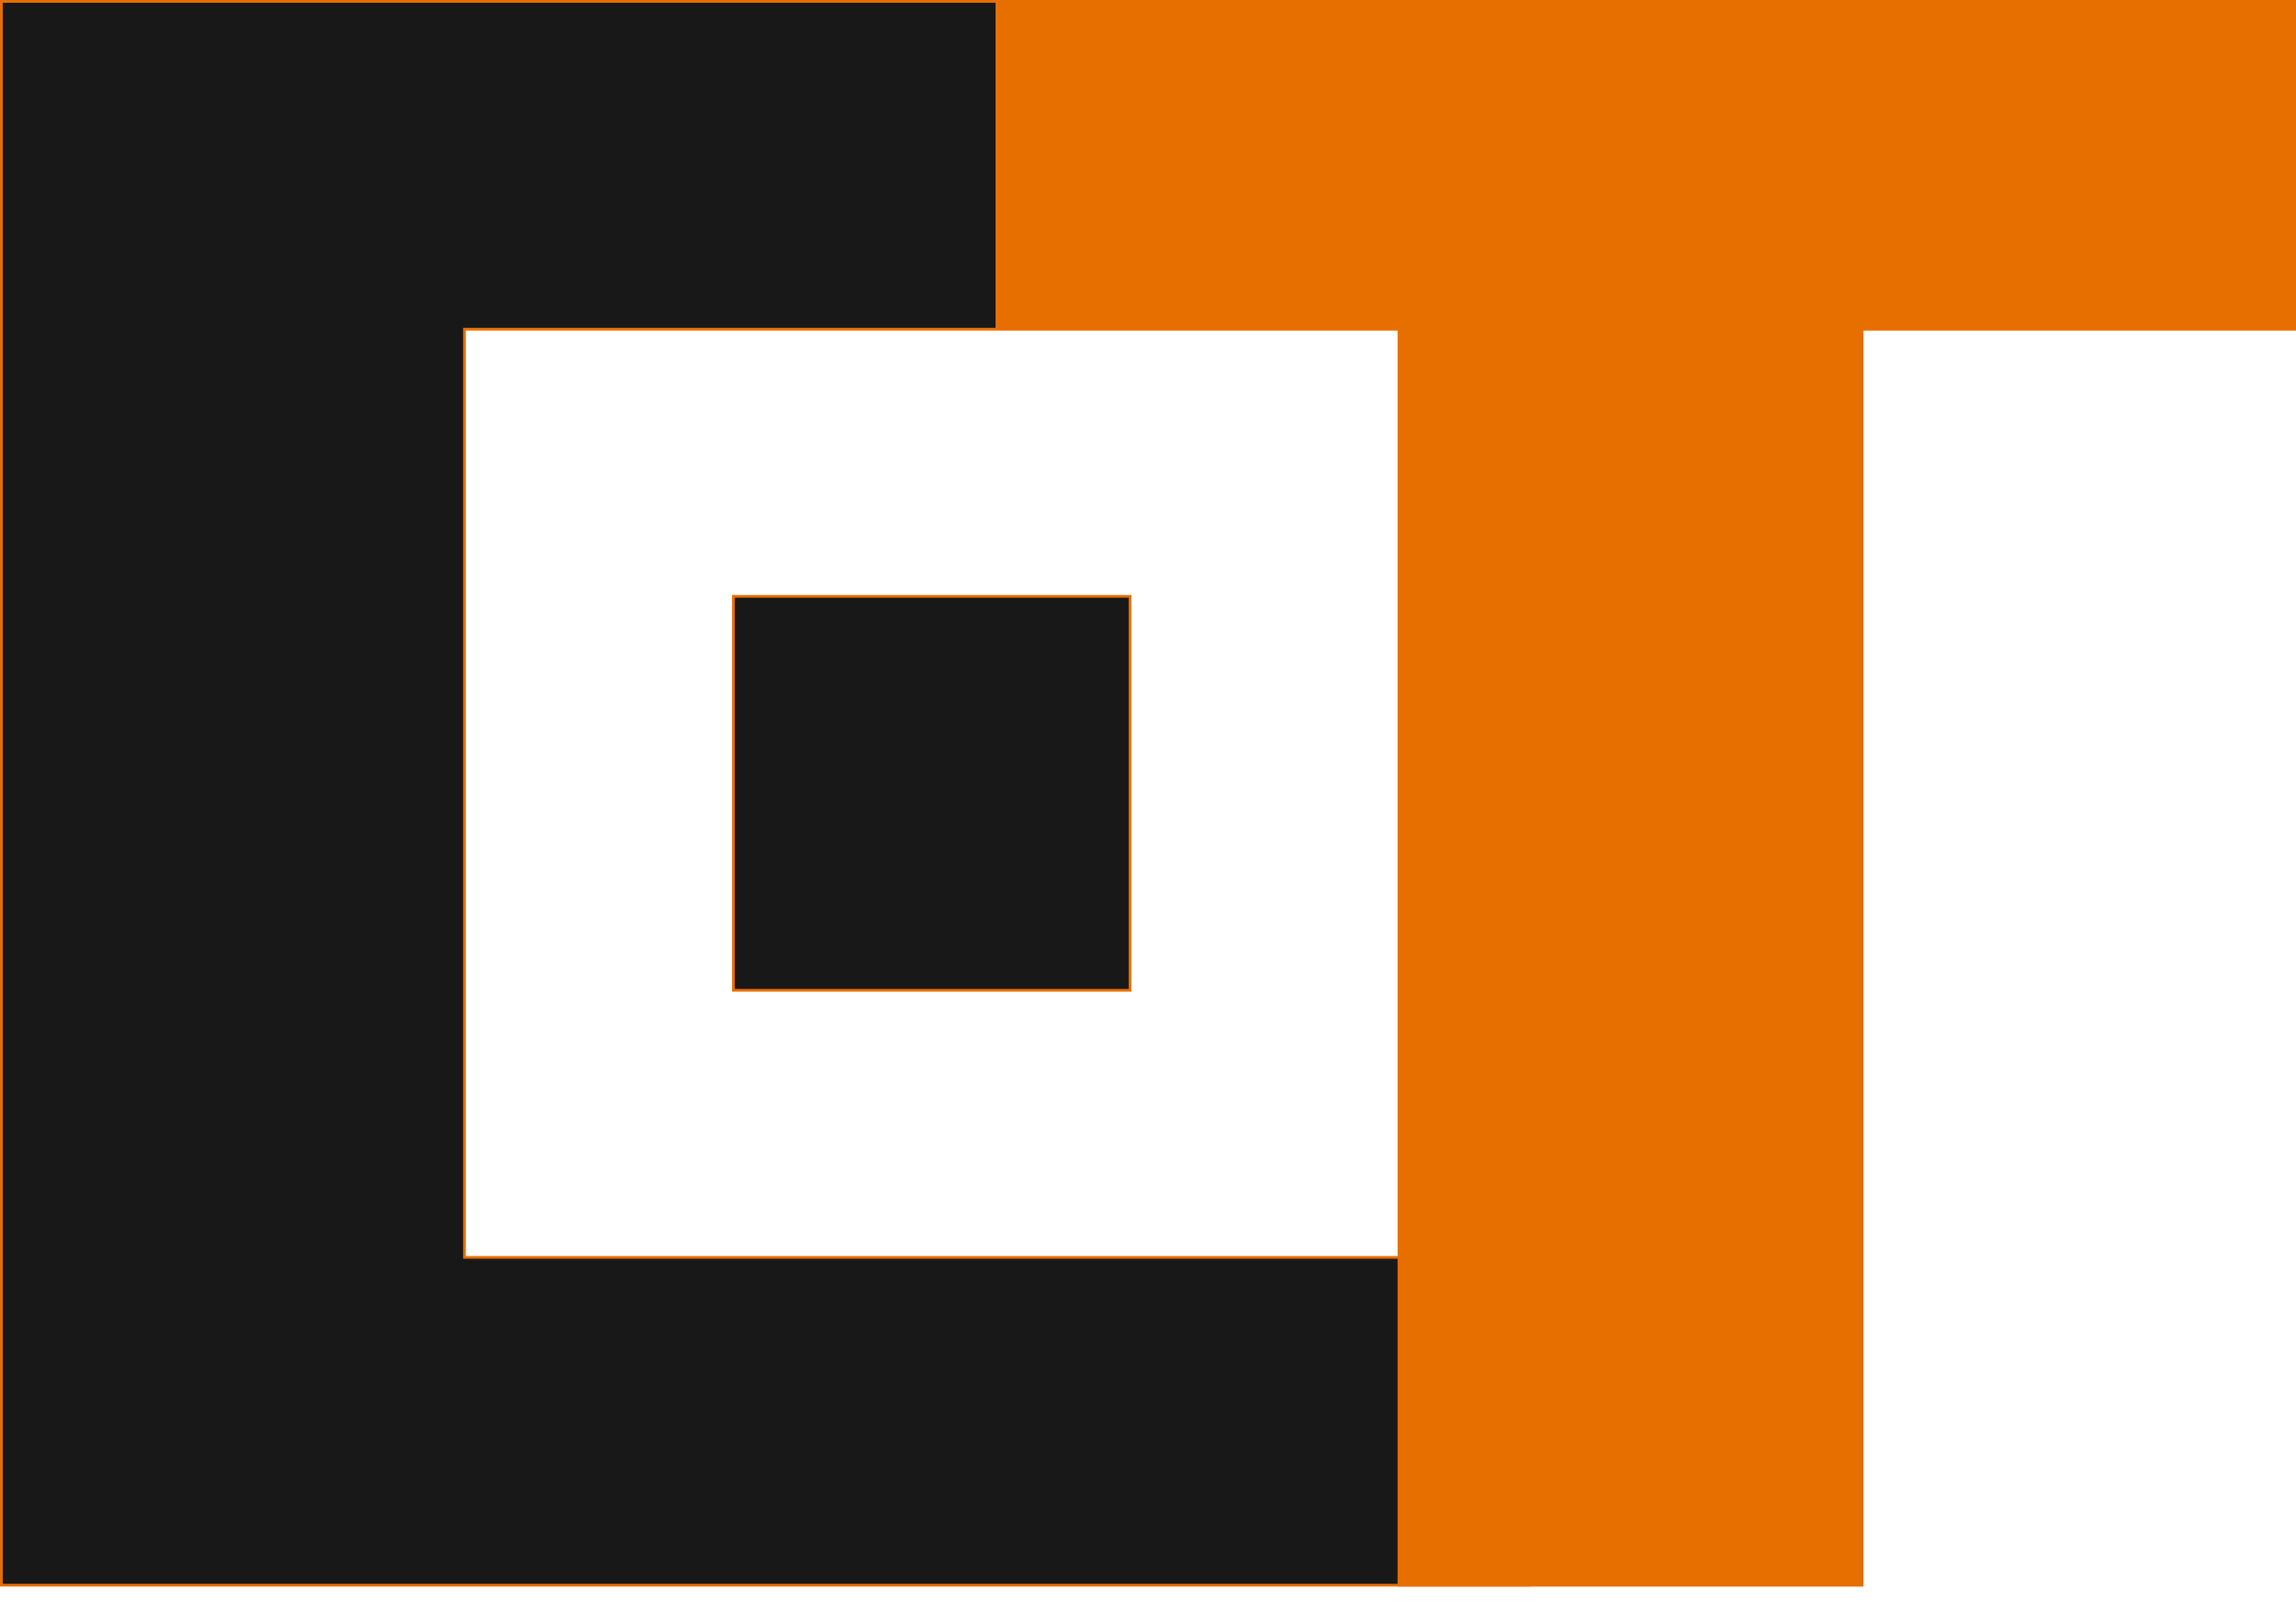
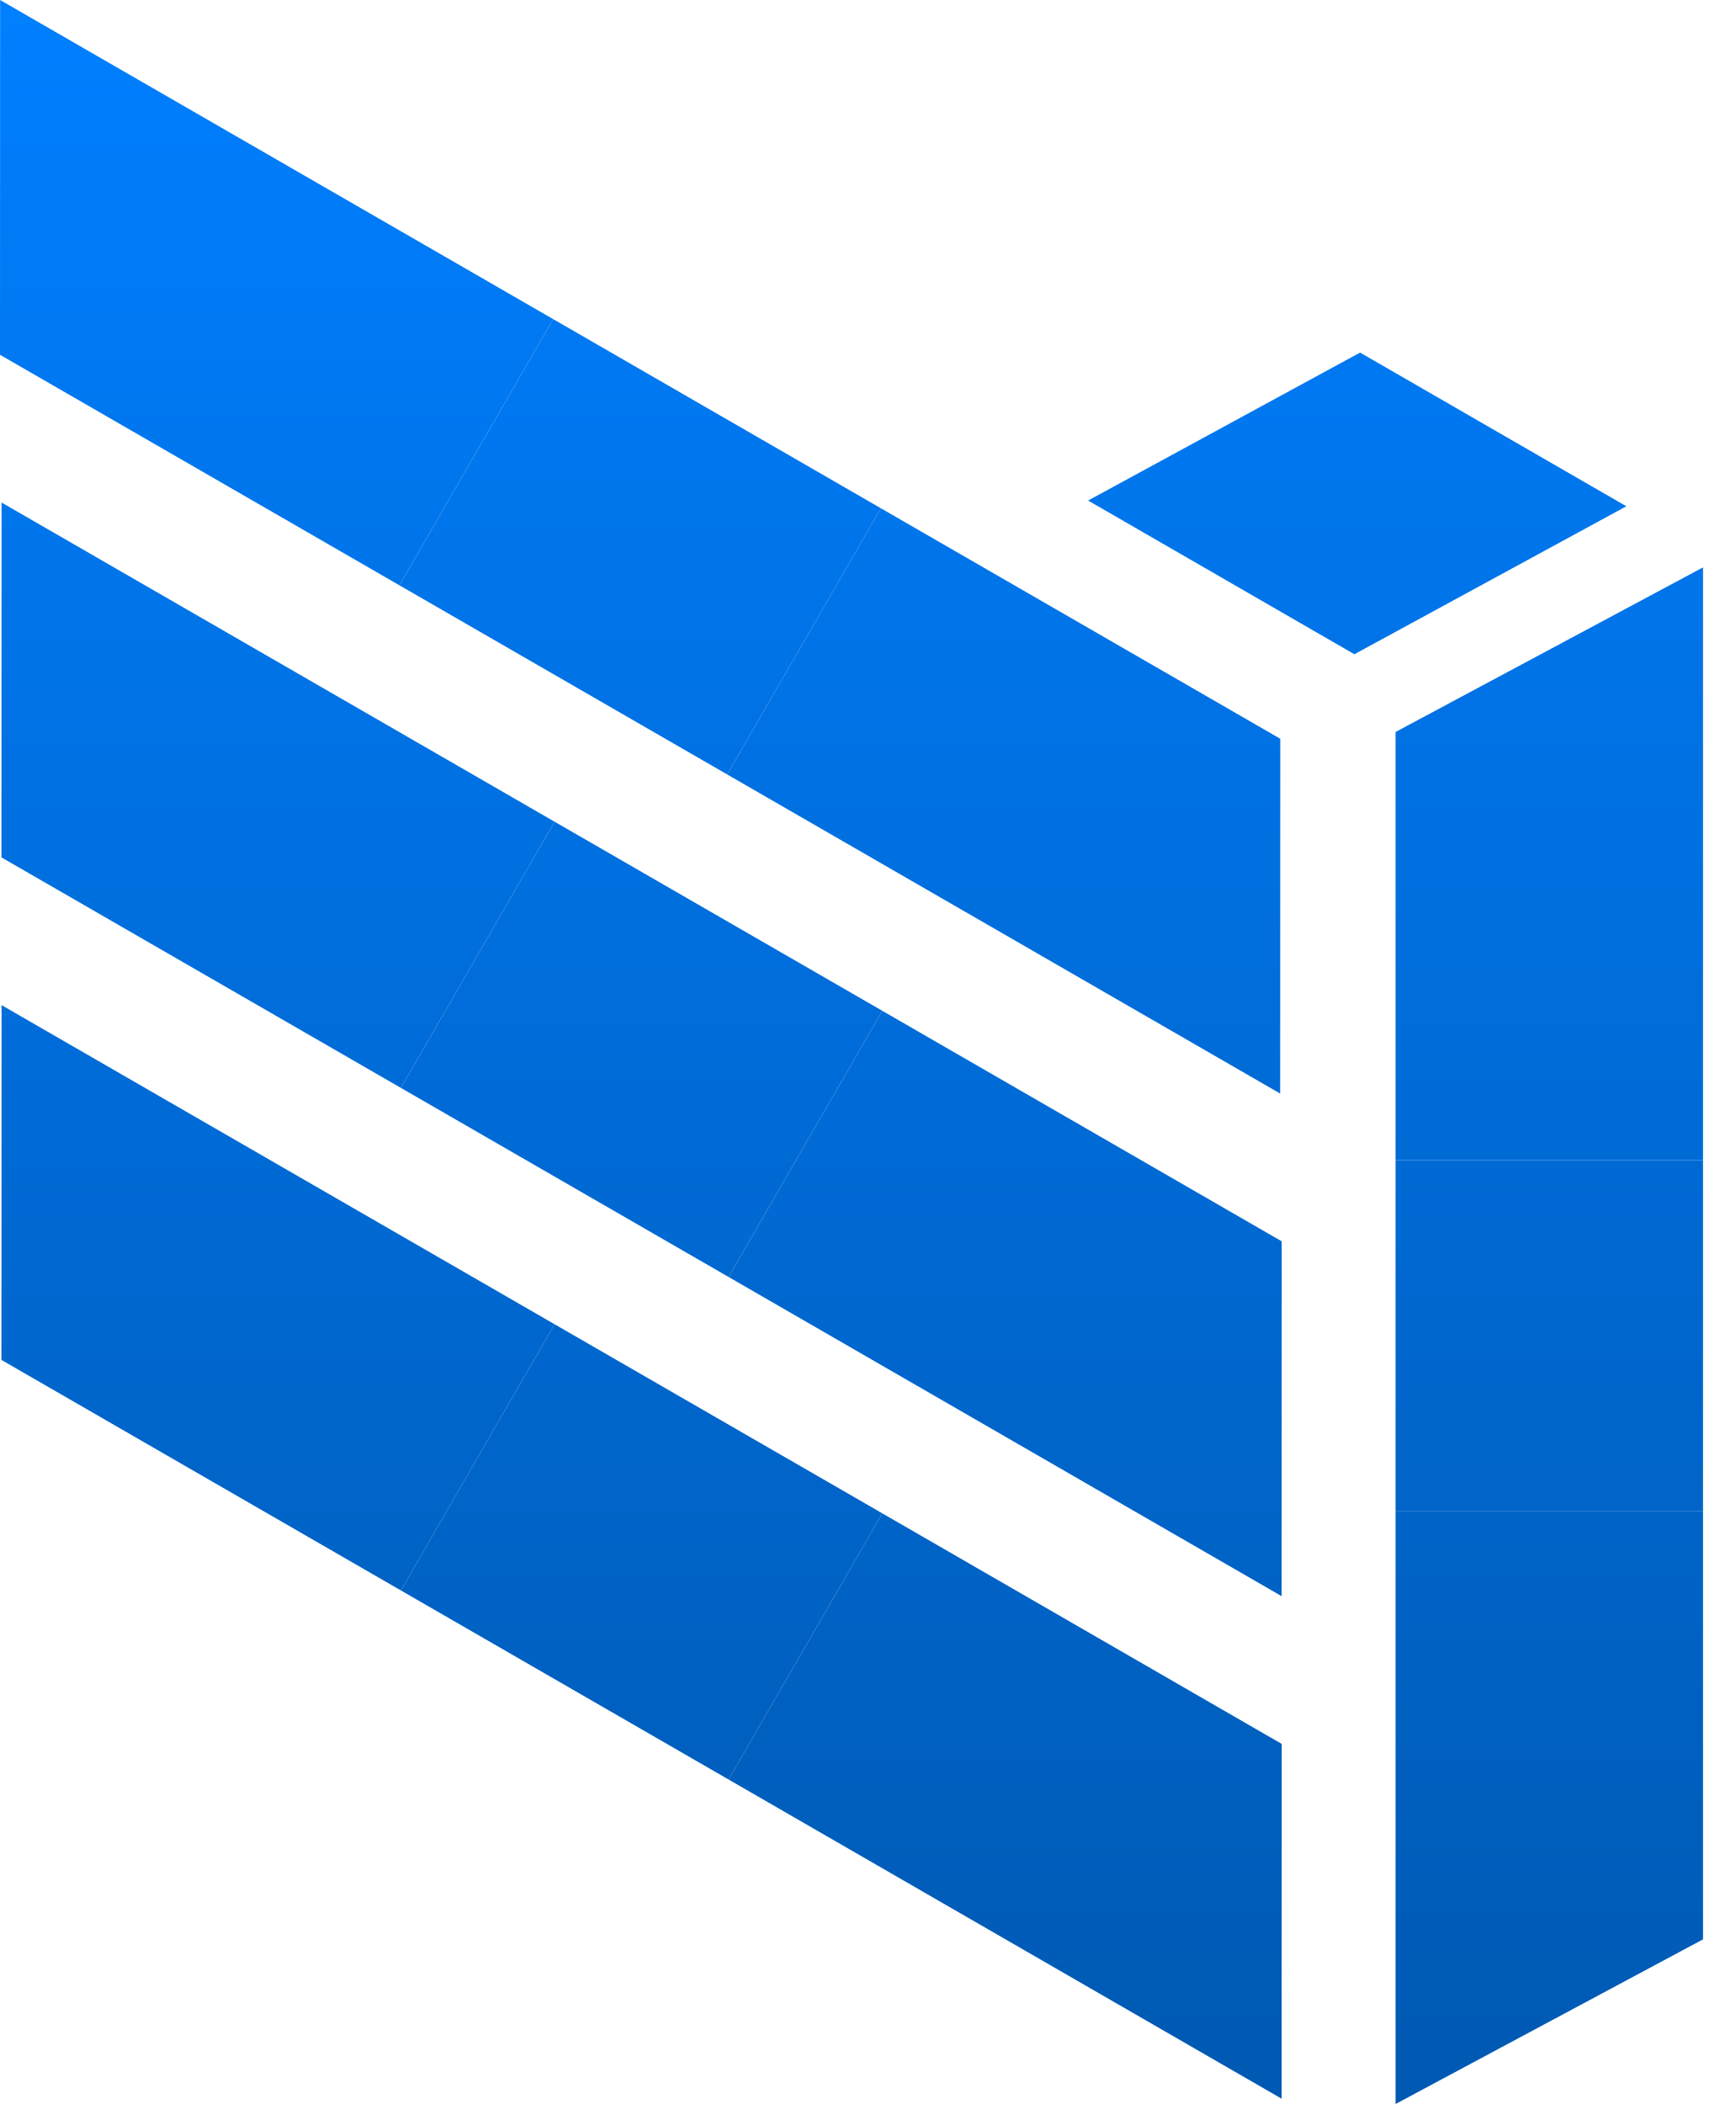
- <svg xmlns="http://www.w3.org/2000/svg" width="47" height="33" viewBox="0 0 47 33" fill="none">
-   <path d="M9.508 25.707V25.735H9.536H31.305V32.444H9.536H6.812H0.028V0.028H9.536H20.407V6.737H9.536H9.508V6.765V25.707Z" fill="#181818" stroke="#E76F00" stroke-width="0.056" />
-   <path d="M23.132 20.268H15.013V12.205H23.132V20.268Z" fill="#181818" stroke="#E76F00" stroke-width="0.056" />
-   <path d="M28.637 6.765V6.738H28.609H20.463V0.028H46.972V6.738H38.145H38.117V6.765V32.445H28.637V6.765Z" fill="#E76F00" stroke="#E76F00" stroke-width="0.056" />
+ <svg xmlns="http://www.w3.org/2000/svg" width="33" height="40" viewBox="0 0 33 40" fill="none">
+   <path d="M0.002 0L10.518 6.067L7.594 11.127L0 6.745L0.002 0Z" fill="url(#paint0_linear_24_56)" />
+   <path d="M24.341 20.79L13.826 14.723L16.749 9.663L24.343 14.045L24.341 20.79Z" fill="url(#paint1_linear_24_56)" />
+   <path d="M10.518 6.067L16.749 9.663L13.826 14.723L7.594 11.127L10.518 6.067Z" fill="url(#paint2_linear_24_56)" />
+   <path d="M32.381 10.787L32.381 22.055H26.535V13.916L32.381 10.787Z" fill="url(#paint3_linear_24_56)" />
+   <path d="M26.535 40V28.732L32.381 28.732V36.87L26.535 40Z" fill="url(#paint4_linear_24_56)" />
+   <path d="M32.381 22.055L32.381 28.732L26.535 28.732V22.055H32.381Z" fill="url(#paint5_linear_24_56)" />
+   <path d="M0.03 9.554L10.545 15.622L7.622 20.682L0.027 16.3L0.03 9.554Z" fill="url(#paint6_linear_24_56)" />
+   <path d="M24.368 30.345L13.853 24.277L16.776 19.217L24.37 23.599L24.368 30.345Z" fill="url(#paint7_linear_24_56)" />
+   <path d="M10.545 15.622L16.776 19.217L13.853 24.277L7.622 20.682L10.545 15.622Z" fill="url(#paint8_linear_24_56)" />
+   <path d="M0.03 19.109L10.545 25.176L7.622 30.236L0.027 25.854L0.03 19.109Z" fill="url(#paint9_linear_24_56)" />
+   <path d="M24.368 39.899L13.853 33.831L16.776 28.771L24.37 33.154L24.368 39.899Z" fill="url(#paint10_linear_24_56)" />
+   <path d="M10.545 25.176L16.776 28.771L13.853 33.831L7.622 30.236L10.545 25.176Z" fill="url(#paint11_linear_24_56)" />
+   <path d="M20.689 9.516L25.86 6.703L30.923 9.625L25.752 12.438L20.689 9.516Z" fill="url(#paint12_linear_24_56)" />
+   <defs>
+     <linearGradient id="paint0_linear_24_56" x1="16.191" y1="0" x2="16.191" y2="40" gradientUnits="userSpaceOnUse">
+       <stop stop-color="#007FFF" />
+       <stop offset="1" stop-color="#0059B2" />
+     </linearGradient>
+     <linearGradient id="paint1_linear_24_56" x1="16.191" y1="0" x2="16.191" y2="40" gradientUnits="userSpaceOnUse">
+       <stop stop-color="#007FFF" />
+       <stop offset="1" stop-color="#0059B2" />
+     </linearGradient>
+     <linearGradient id="paint2_linear_24_56" x1="16.191" y1="0" x2="16.191" y2="40" gradientUnits="userSpaceOnUse">
+       <stop stop-color="#007FFF" />
+       <stop offset="1" stop-color="#0059B2" />
+     </linearGradient>
+     <linearGradient id="paint3_linear_24_56" x1="16.191" y1="0" x2="16.191" y2="40" gradientUnits="userSpaceOnUse">
+       <stop stop-color="#007FFF" />
+       <stop offset="1" stop-color="#0059B2" />
+     </linearGradient>
+     <linearGradient id="paint4_linear_24_56" x1="16.191" y1="0" x2="16.191" y2="40" gradientUnits="userSpaceOnUse">
+       <stop stop-color="#007FFF" />
+       <stop offset="1" stop-color="#0059B2" />
+     </linearGradient>
+     <linearGradient id="paint5_linear_24_56" x1="16.191" y1="0" x2="16.191" y2="40" gradientUnits="userSpaceOnUse">
+       <stop stop-color="#007FFF" />
+       <stop offset="1" stop-color="#0059B2" />
+     </linearGradient>
+     <linearGradient id="paint6_linear_24_56" x1="16.191" y1="0" x2="16.191" y2="40" gradientUnits="userSpaceOnUse">
+       <stop stop-color="#007FFF" />
+       <stop offset="1" stop-color="#0059B2" />
+     </linearGradient>
+     <linearGradient id="paint7_linear_24_56" x1="16.191" y1="0" x2="16.191" y2="40" gradientUnits="userSpaceOnUse">
+       <stop stop-color="#007FFF" />
+       <stop offset="1" stop-color="#0059B2" />
+     </linearGradient>
+     <linearGradient id="paint8_linear_24_56" x1="16.191" y1="0" x2="16.191" y2="40" gradientUnits="userSpaceOnUse">
+       <stop stop-color="#007FFF" />
+       <stop offset="1" stop-color="#0059B2" />
+     </linearGradient>
+     <linearGradient id="paint9_linear_24_56" x1="16.191" y1="0" x2="16.191" y2="40" gradientUnits="userSpaceOnUse">
+       <stop stop-color="#007FFF" />
+       <stop offset="1" stop-color="#0059B2" />
+     </linearGradient>
+     <linearGradient id="paint10_linear_24_56" x1="16.191" y1="0" x2="16.191" y2="40" gradientUnits="userSpaceOnUse">
+       <stop stop-color="#007FFF" />
+       <stop offset="1" stop-color="#0059B2" />
+     </linearGradient>
+     <linearGradient id="paint11_linear_24_56" x1="16.191" y1="0" x2="16.191" y2="40" gradientUnits="userSpaceOnUse">
+       <stop stop-color="#007FFF" />
+       <stop offset="1" stop-color="#0059B2" />
+     </linearGradient>
+     <linearGradient id="paint12_linear_24_56" x1="16.191" y1="0" x2="16.191" y2="40" gradientUnits="userSpaceOnUse">
+       <stop stop-color="#007FFF" />
+       <stop offset="1" stop-color="#0059B2" />
+     </linearGradient>
+   </defs>
</svg>
